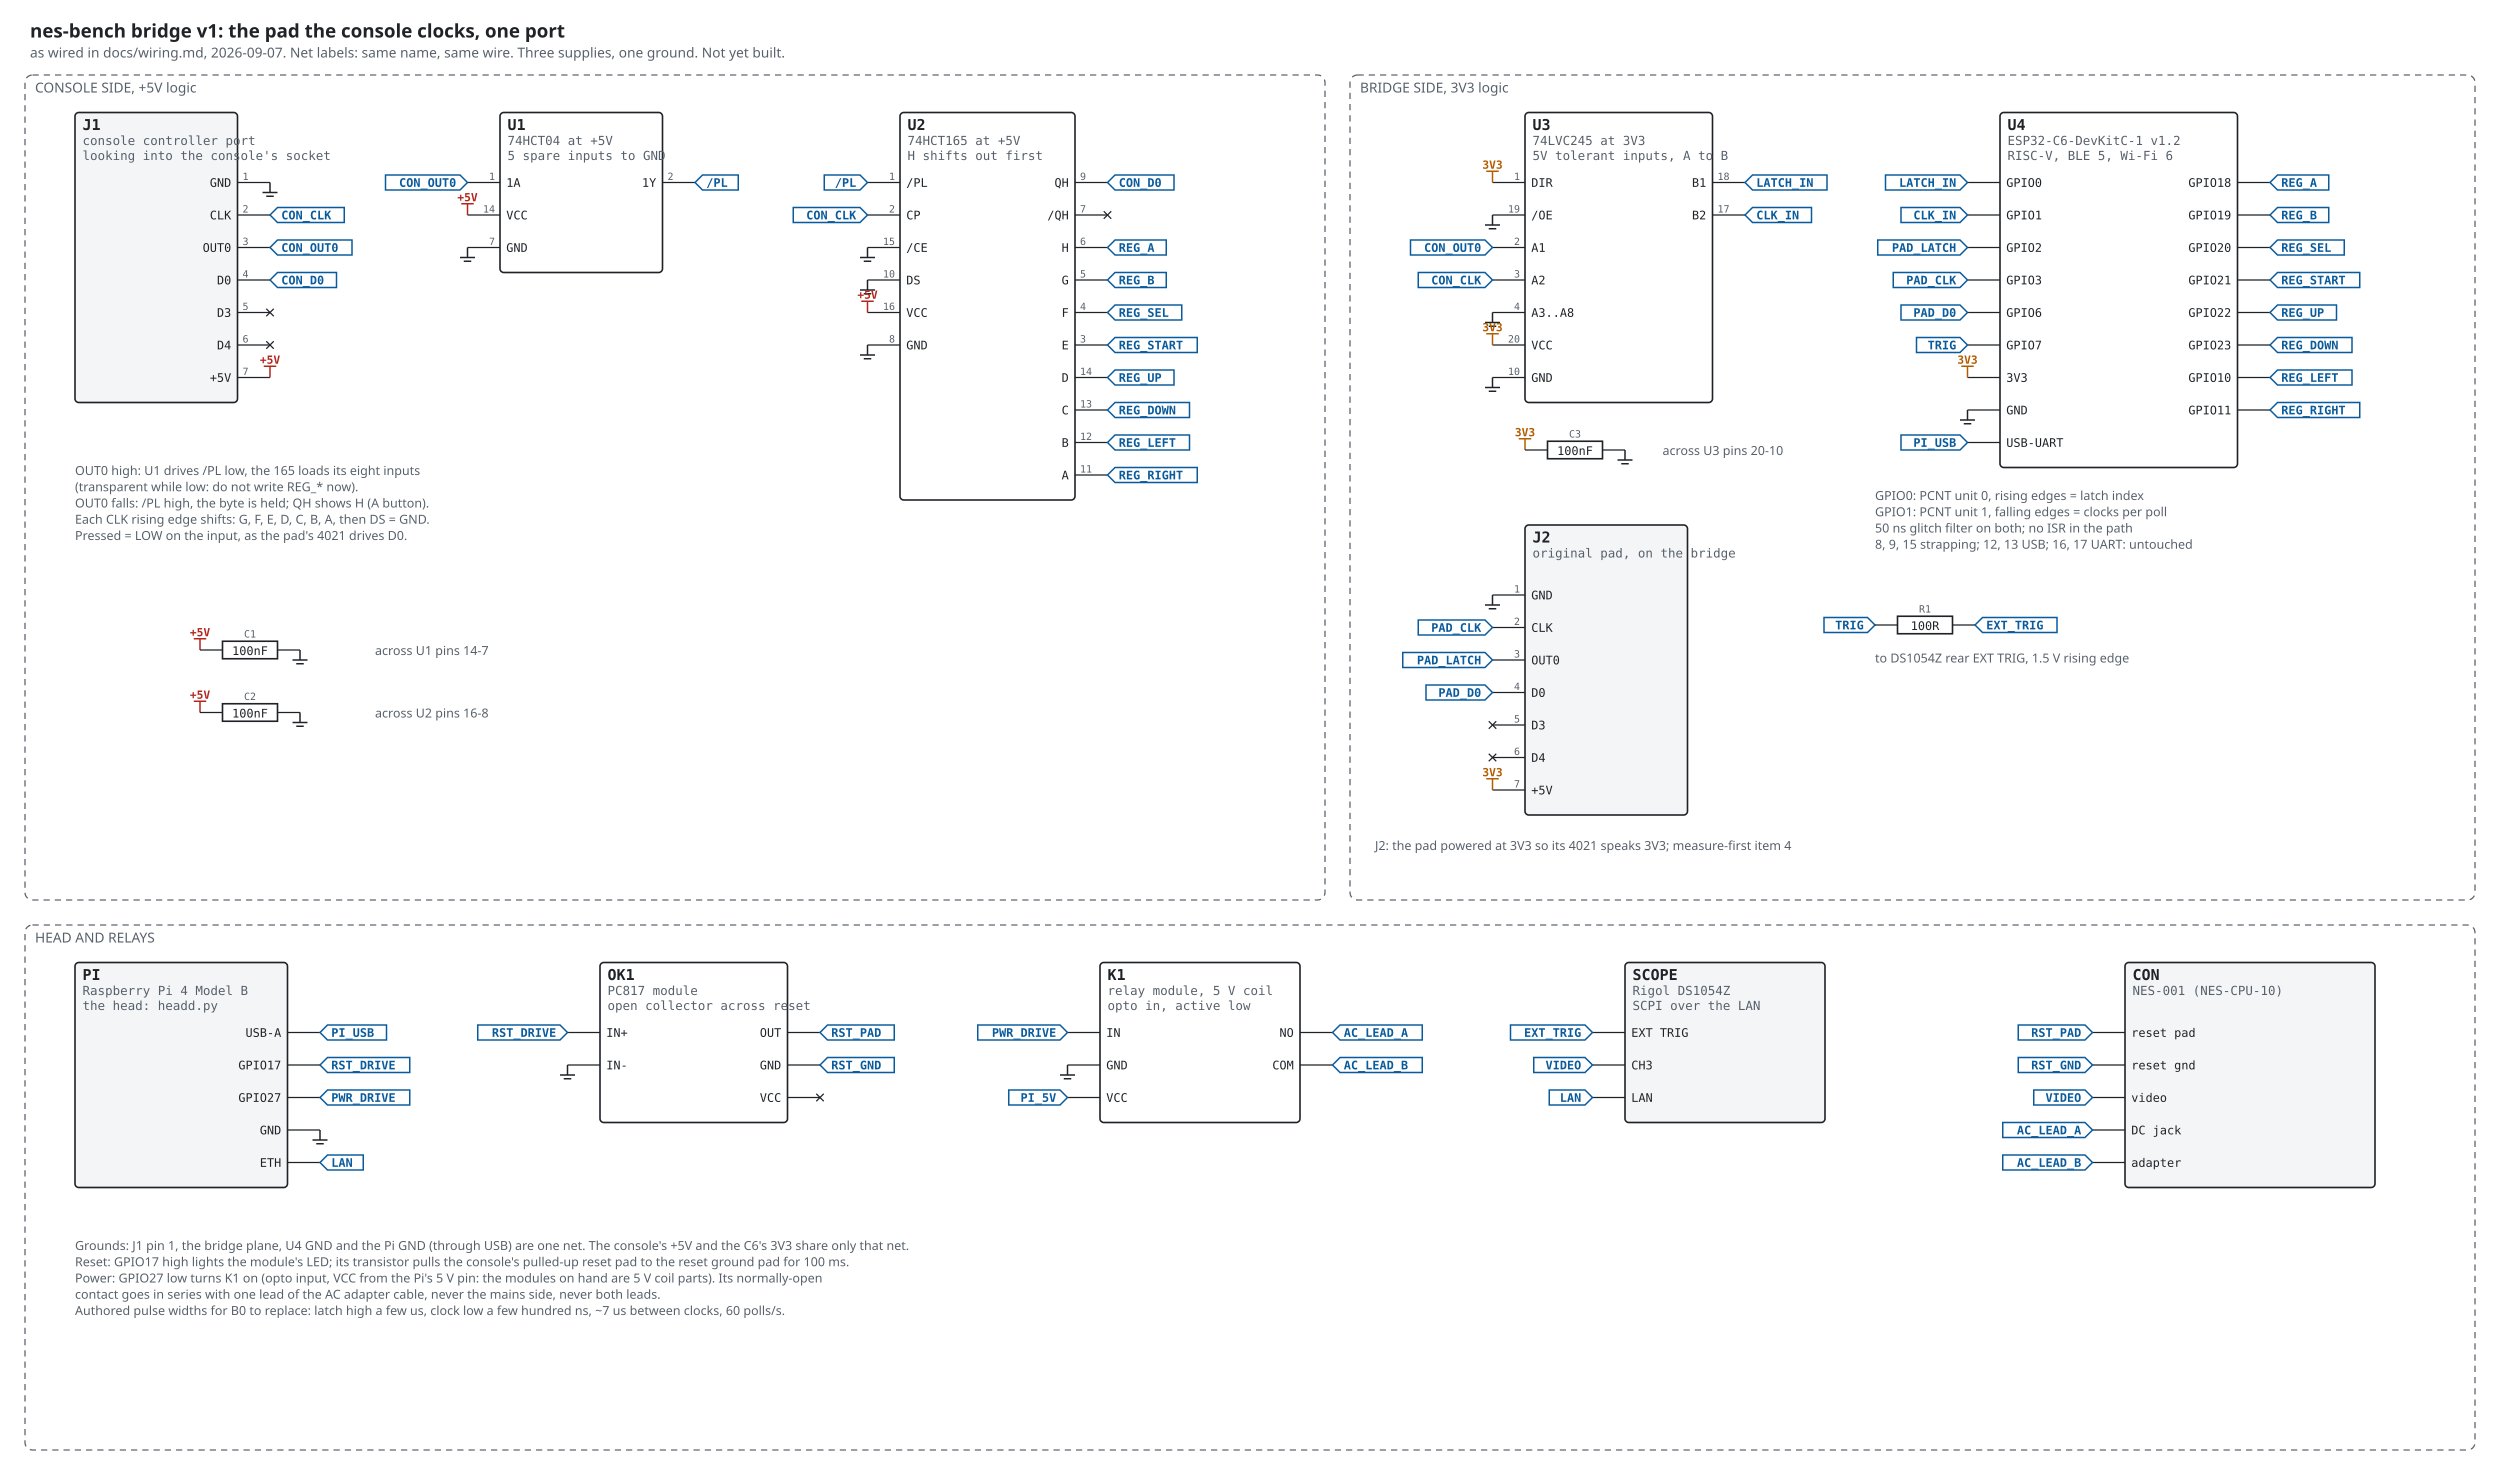
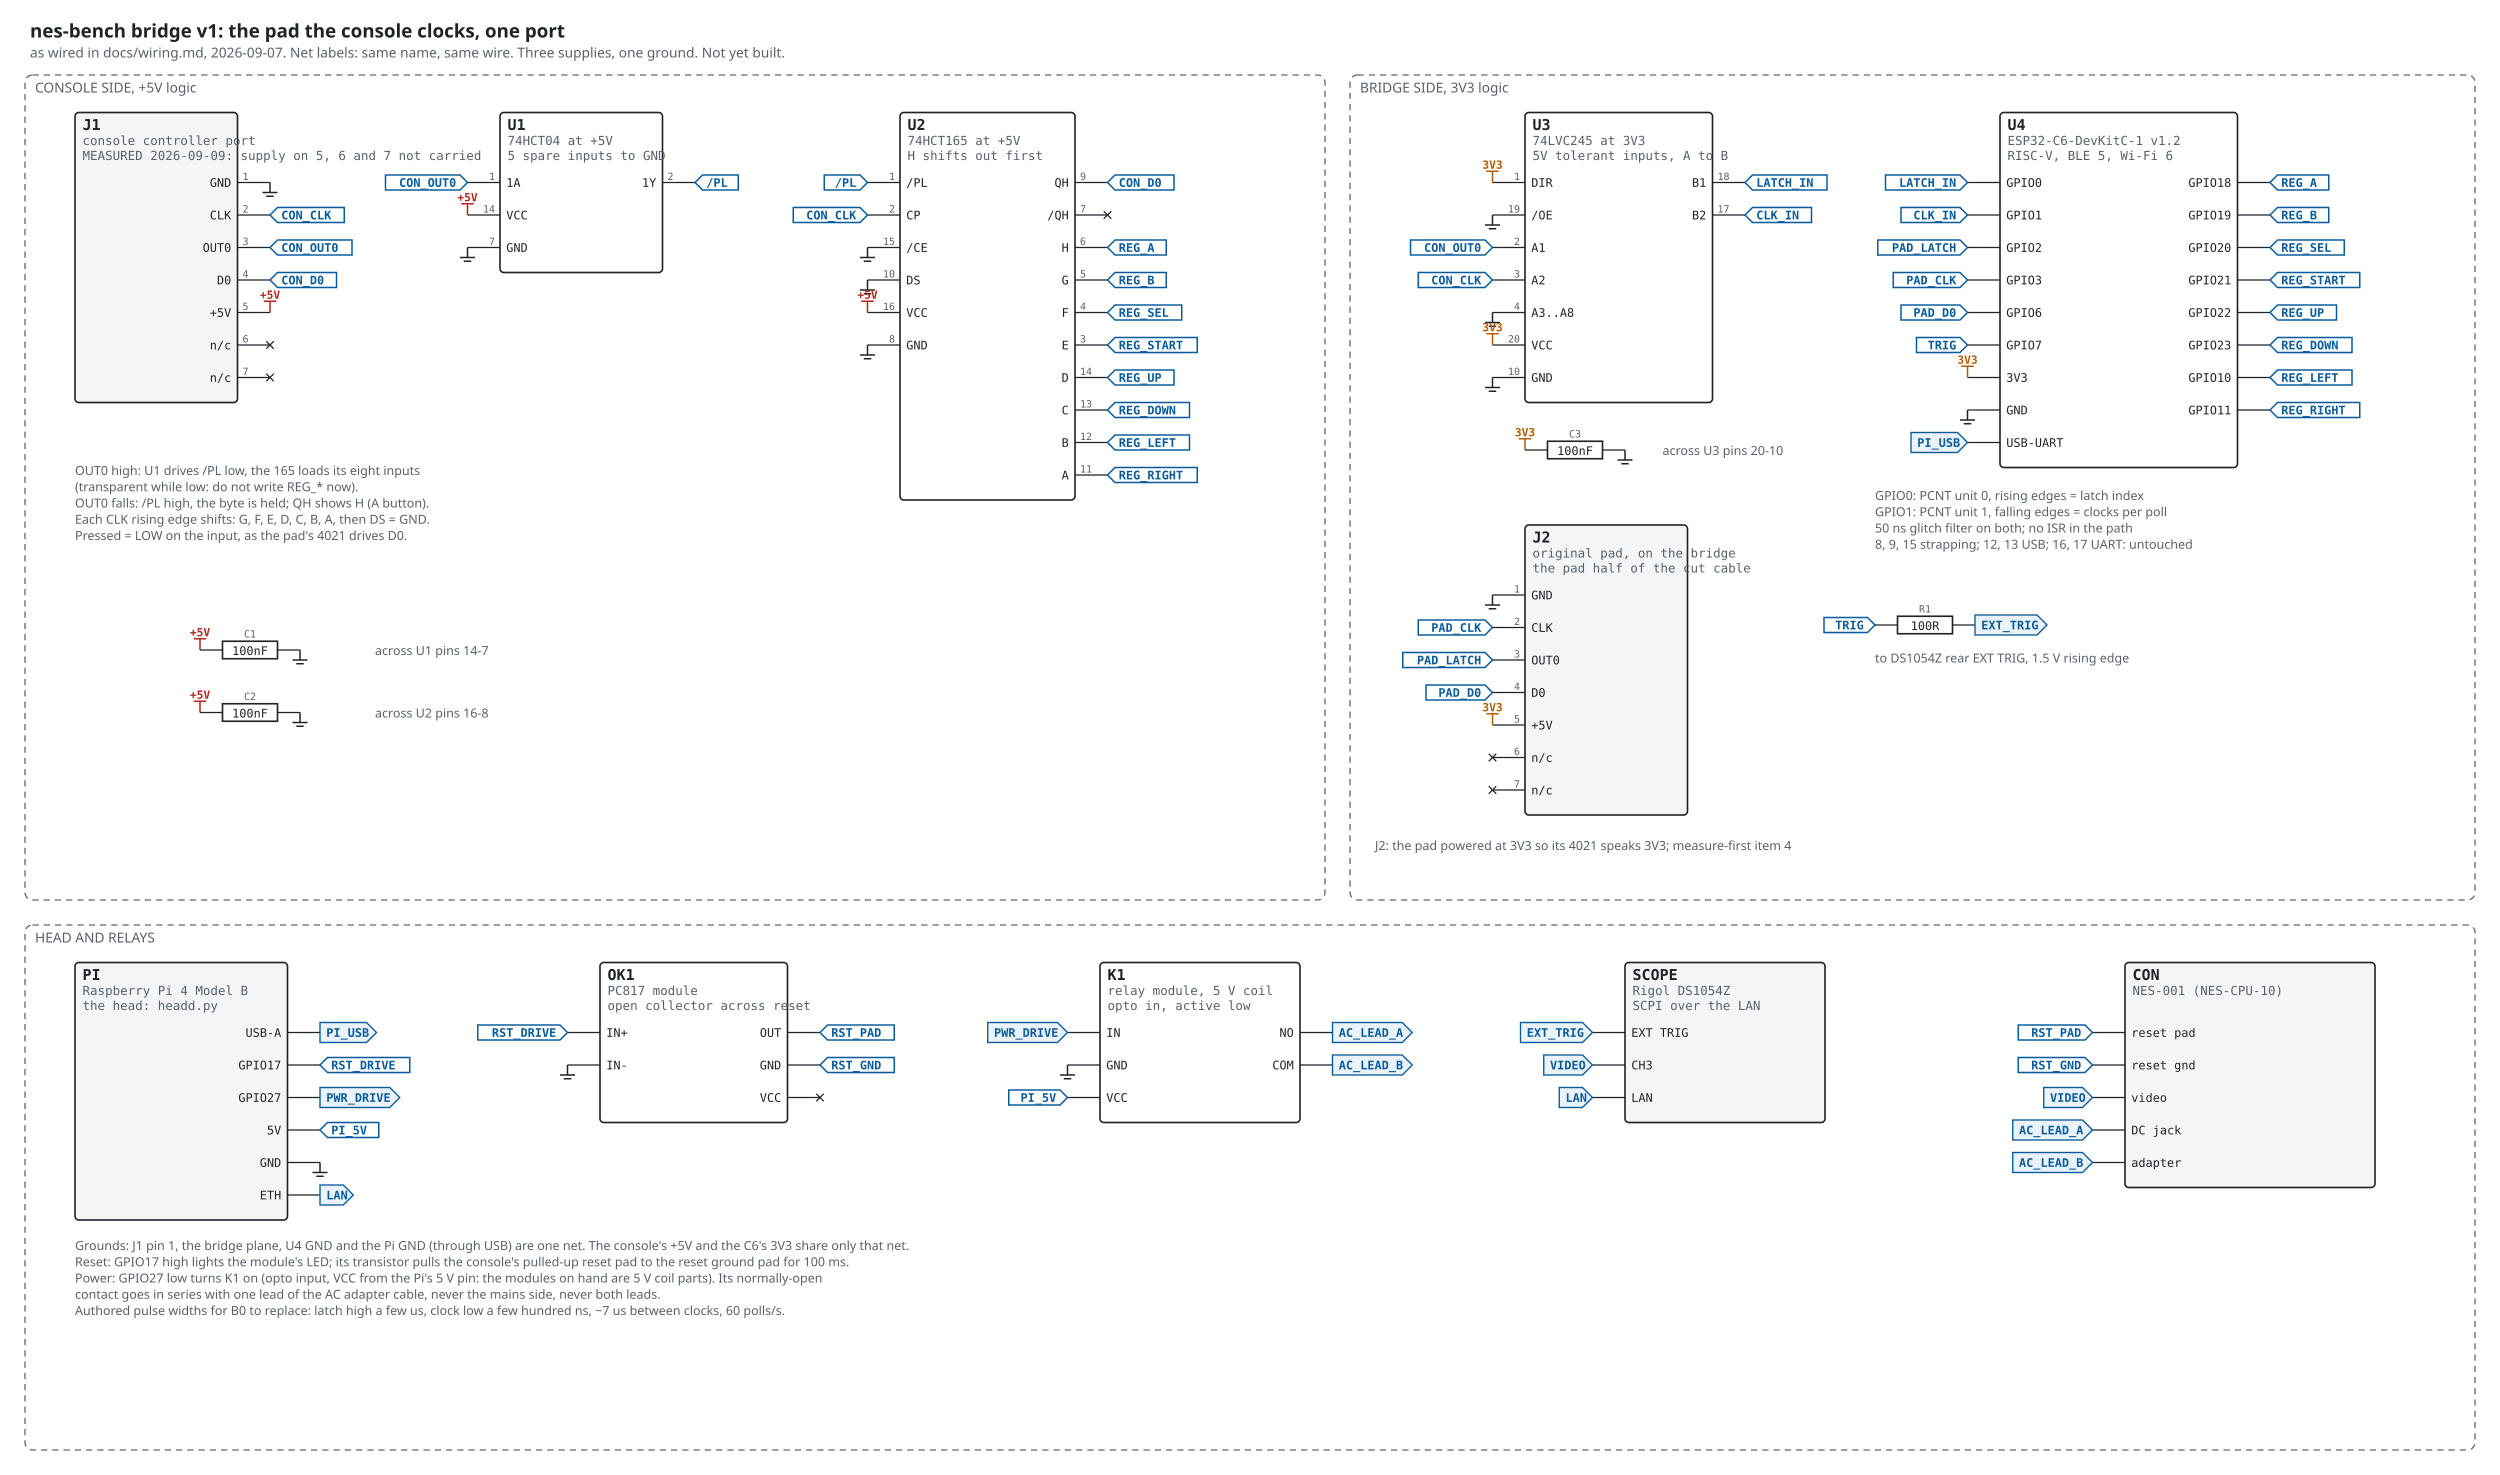
<svg xmlns="http://www.w3.org/2000/svg" viewBox="0 0 2000 1180" width="2000" height="1180" role="img" aria-label="nes-bench bridge v1: the pad the console clocks, one port">
  <style>
    text { font-family: ui-monospace, "SF Mono", Menlo, Consolas, monospace; fill: #1f2328; }
    .title { font-size: 15px; font-weight: 700; font-family: ui-sans-serif, system-ui, sans-serif; }
    .sub { font-size: 11px; fill: #57606a; font-family: ui-sans-serif, system-ui, sans-serif; }
    .ref { font-size: 12px; font-weight: 700; }
    .part { font-size: 10px; fill: #57606a; }
    .pin { font-size: 9.5px; }
    .pinno { font-size: 8px; fill: #57606a; }
    .net { font-size: 9.5px; fill: #0a5b9c; font-weight: 600; }
    .rail5 { font-size: 9px; fill: #b3261e; font-weight: 700; }
    .rail3 { font-size: 9px; fill: #b35c00; font-weight: 700; }
    .gnd { font-size: 9px; fill: #1f2328; font-weight: 700; }
    .note { font-size: 10px; fill: #57606a; font-family: ui-sans-serif, system-ui, sans-serif; }
    .box { fill: #ffffff; stroke: #1f2328; stroke-width: 1.3; }
+     .offsheet { fill: #eaf3fb; stroke: #0a5b9c; stroke-width: 1.1; }
    .conn { fill: #f3f5f7; stroke: #1f2328; stroke-width: 1.3; }
    .zone { fill: none; stroke: #57606a; stroke-dasharray: 5 4; stroke-width: 1; }
    .lead { stroke: #1f2328; stroke-width: 1; }
    .wire { stroke: #0a5b9c; stroke-width: 1.2; fill: none; }
    .w5 { stroke: #b3261e; stroke-width: 1.2; fill: none; }
    .w3 { stroke: #b35c00; stroke-width: 1.2; fill: none; }
    .wg { stroke: #1f2328; stroke-width: 1.2; fill: none; }
    .lane { stroke: #1f2328; stroke-width: 1.4; fill: none; }
    .lanelbl { font-size: 11px; font-weight: 700; }
    .win { fill: #b3261e; fill-opacity: 0.10; stroke: none; }
    .safe { fill: #1a7f37; fill-opacity: 0.12; stroke: none; }
    .mark { stroke: #0a5b9c; stroke-width: 1.2; stroke-dasharray: 3 3; }
    .auth { font-size: 9px; fill: #b3261e; font-family: ui-sans-serif, system-ui, sans-serif; font-style: italic; }
  </style>
  <rect x="0" y="0" width="2000" height="1180" fill="#ffffff" />
  <text class="title" x="24" y="30">nes-bench bridge v1: the pad the console clocks, one port</text>
  <text class="sub" x="24" y="46">as wired in docs/wiring.md, 2026-09-07. Net labels: same name, same wire. Three supplies, one ground. Not yet built.</text>
  <rect class="zone" x="20" y="60" width="1040" height="660" rx="6" />
  <text class="sub" x="28" y="74" text-anchor="start">CONSOLE SIDE, +5V logic</text>
  <rect class="conn" x="60" y="90" width="130" height="232" rx="3" />
  <text class="ref" x="66" y="104" text-anchor="start">J1</text>
  <text class="part" x="66" y="116" text-anchor="start">console controller port</text>
-   <text class="part" x="66" y="128" text-anchor="start">looking into the console's socket</text>
+   <text class="part" x="66" y="128" text-anchor="start">MEASURED 2026-09-09: supply on 5, 6 and 7 not carried</text>
  <line class="lead" x1="190" y1="146" x2="216" y2="146" />
  <text class="pin" x="185" y="149.5" text-anchor="end">GND</text>
  <text class="pinno" x="194" y="144" text-anchor="start">1</text>
  <line class="wg" x1="216" y1="146" x2="216" y2="154" />
  <line class="wg" x1="210" y1="154" x2="222" y2="154" />
  <line class="wg" x1="213" y1="157" x2="219" y2="157" />
  <line class="lead" x1="190" y1="172" x2="216" y2="172" />
  <text class="pin" x="185" y="175.5" text-anchor="end">CLK</text>
  <text class="pinno" x="194" y="170" text-anchor="start">2</text>
  <path class="wire" d="M216,172 l6,-6 h53.4 v12 h-53.4 z" />
  <text class="net" x="225" y="175.5" text-anchor="start">CON_CLK</text>
  <line class="lead" x1="190" y1="198" x2="216" y2="198" />
  <text class="pin" x="185" y="201.5" text-anchor="end">OUT0</text>
  <text class="pinno" x="194" y="196" text-anchor="start">3</text>
  <path class="wire" d="M216,198 l6,-6 h59.6 v12 h-59.6 z" />
  <text class="net" x="225" y="201.5" text-anchor="start">CON_OUT0</text>
  <line class="lead" x1="190" y1="224" x2="216" y2="224" />
  <text class="pin" x="185" y="227.5" text-anchor="end">D0</text>
  <text class="pinno" x="194" y="222" text-anchor="start">4</text>
  <path class="wire" d="M216,224 l6,-6 h47.2 v12 h-47.2 z" />
  <text class="net" x="225" y="227.5" text-anchor="start">CON_D0</text>
  <line class="lead" x1="190" y1="250" x2="216" y2="250" />
-   <text class="pin" x="185" y="253.5" text-anchor="end">D3</text>
+   <text class="pin" x="185" y="253.5" text-anchor="end">+5V</text>
  <text class="pinno" x="194" y="248" text-anchor="start">5</text>
-   <line class="lead" x1="213" y1="247" x2="219" y2="253" />
-   <line class="lead" x1="213" y1="253" x2="219" y2="247" />
+   <line class="w5" x1="216" y1="250" x2="216" y2="241" />
+   <line class="w5" x1="211" y1="241" x2="221" y2="241" />
+   <text class="rail5" x="216" y="239" text-anchor="middle">+5V</text>
  <line class="lead" x1="190" y1="276" x2="216" y2="276" />
-   <text class="pin" x="185" y="279.5" text-anchor="end">D4</text>
+   <text class="pin" x="185" y="279.5" text-anchor="end">n/c</text>
  <text class="pinno" x="194" y="274" text-anchor="start">6</text>
  <line class="lead" x1="213" y1="273" x2="219" y2="279" />
  <line class="lead" x1="213" y1="279" x2="219" y2="273" />
  <line class="lead" x1="190" y1="302" x2="216" y2="302" />
-   <text class="pin" x="185" y="305.5" text-anchor="end">+5V</text>
+   <text class="pin" x="185" y="305.5" text-anchor="end">n/c</text>
  <text class="pinno" x="194" y="300" text-anchor="start">7</text>
-   <line class="w5" x1="216" y1="302" x2="216" y2="293" />
-   <line class="w5" x1="211" y1="293" x2="221" y2="293" />
-   <text class="rail5" x="216" y="291" text-anchor="middle">+5V</text>
+   <line class="lead" x1="213" y1="299" x2="219" y2="305" />
+   <line class="lead" x1="213" y1="305" x2="219" y2="299" />
  <rect class="box" x="400" y="90" width="130" height="128" rx="3" />
  <text class="ref" x="406" y="104" text-anchor="start">U1</text>
  <text class="part" x="406" y="116" text-anchor="start">74HCT04  at +5V</text>
  <text class="part" x="406" y="128" text-anchor="start">5 spare inputs to GND</text>
  <line class="lead" x1="374" y1="146" x2="400" y2="146" />
  <text class="pin" x="405" y="149.5" text-anchor="start">1A</text>
  <text class="pinno" x="396" y="144" text-anchor="end">1</text>
  <path class="wire" d="M374,146 l-6,-6 h-59.6 v12 h59.6 z" />
  <text class="net" x="365" y="149.5" text-anchor="end">CON_OUT0</text>
  <line class="lead" x1="374" y1="172" x2="400" y2="172" />
  <text class="pin" x="405" y="175.5" text-anchor="start">VCC</text>
  <text class="pinno" x="396" y="170" text-anchor="end">14</text>
  <line class="w5" x1="374" y1="172" x2="374" y2="163" />
  <line class="w5" x1="369" y1="163" x2="379" y2="163" />
  <text class="rail5" x="374" y="161" text-anchor="middle">+5V</text>
  <line class="lead" x1="374" y1="198" x2="400" y2="198" />
  <text class="pin" x="405" y="201.5" text-anchor="start">GND</text>
  <text class="pinno" x="396" y="196" text-anchor="end">7</text>
  <line class="wg" x1="374" y1="198" x2="374" y2="206" />
  <line class="wg" x1="368" y1="206" x2="380" y2="206" />
  <line class="wg" x1="371" y1="209" x2="377" y2="209" />
  <line class="lead" x1="530" y1="146" x2="556" y2="146" />
  <text class="pin" x="525" y="149.5" text-anchor="end">1Y</text>
  <text class="pinno" x="534" y="144" text-anchor="start">2</text>
  <path class="wire" d="M556,146 l6,-6 h28.6 v12 h-28.6 z" />
  <text class="net" x="565" y="149.5" text-anchor="start">/PL</text>
  <rect class="box" x="720" y="90" width="140" height="310" rx="3" />
  <text class="ref" x="726" y="104" text-anchor="start">U2</text>
  <text class="part" x="726" y="116" text-anchor="start">74HCT165  at +5V</text>
  <text class="part" x="726" y="128" text-anchor="start">H shifts out first</text>
  <line class="lead" x1="694" y1="146" x2="720" y2="146" />
  <text class="pin" x="725" y="149.5" text-anchor="start">/PL</text>
  <text class="pinno" x="716" y="144" text-anchor="end">1</text>
  <path class="wire" d="M694,146 l-6,-6 h-28.6 v12 h28.6 z" />
  <text class="net" x="685" y="149.5" text-anchor="end">/PL</text>
  <line class="lead" x1="694" y1="172" x2="720" y2="172" />
  <text class="pin" x="725" y="175.5" text-anchor="start">CP</text>
  <text class="pinno" x="716" y="170" text-anchor="end">2</text>
  <path class="wire" d="M694,172 l-6,-6 h-53.4 v12 h53.4 z" />
  <text class="net" x="685" y="175.5" text-anchor="end">CON_CLK</text>
  <line class="lead" x1="694" y1="198" x2="720" y2="198" />
  <text class="pin" x="725" y="201.5" text-anchor="start">/CE</text>
  <text class="pinno" x="716" y="196" text-anchor="end">15</text>
  <line class="wg" x1="694" y1="198" x2="694" y2="206" />
  <line class="wg" x1="688" y1="206" x2="700" y2="206" />
  <line class="wg" x1="691" y1="209" x2="697" y2="209" />
  <line class="lead" x1="694" y1="224" x2="720" y2="224" />
  <text class="pin" x="725" y="227.5" text-anchor="start">DS</text>
  <text class="pinno" x="716" y="222" text-anchor="end">10</text>
  <line class="wg" x1="694" y1="224" x2="694" y2="232" />
  <line class="wg" x1="688" y1="232" x2="700" y2="232" />
  <line class="wg" x1="691" y1="235" x2="697" y2="235" />
  <line class="lead" x1="694" y1="250" x2="720" y2="250" />
  <text class="pin" x="725" y="253.5" text-anchor="start">VCC</text>
  <text class="pinno" x="716" y="248" text-anchor="end">16</text>
  <line class="w5" x1="694" y1="250" x2="694" y2="241" />
  <line class="w5" x1="689" y1="241" x2="699" y2="241" />
  <text class="rail5" x="694" y="239" text-anchor="middle">+5V</text>
  <line class="lead" x1="694" y1="276" x2="720" y2="276" />
  <text class="pin" x="725" y="279.5" text-anchor="start">GND</text>
  <text class="pinno" x="716" y="274" text-anchor="end">8</text>
  <line class="wg" x1="694" y1="276" x2="694" y2="284" />
  <line class="wg" x1="688" y1="284" x2="700" y2="284" />
  <line class="wg" x1="691" y1="287" x2="697" y2="287" />
  <line class="lead" x1="860" y1="146" x2="886" y2="146" />
  <text class="pin" x="855" y="149.5" text-anchor="end">QH</text>
  <text class="pinno" x="864" y="144" text-anchor="start">9</text>
  <path class="wire" d="M886,146 l6,-6 h47.2 v12 h-47.2 z" />
  <text class="net" x="895" y="149.5" text-anchor="start">CON_D0</text>
  <line class="lead" x1="860" y1="172" x2="886" y2="172" />
  <text class="pin" x="855" y="175.5" text-anchor="end">/QH</text>
  <text class="pinno" x="864" y="170" text-anchor="start">7</text>
  <line class="lead" x1="883" y1="169" x2="889" y2="175" />
  <line class="lead" x1="883" y1="175" x2="889" y2="169" />
  <line class="lead" x1="860" y1="198" x2="886" y2="198" />
  <text class="pin" x="855" y="201.5" text-anchor="end">H</text>
  <text class="pinno" x="864" y="196" text-anchor="start">6</text>
  <path class="wire" d="M886,198 l6,-6 h41.0 v12 h-41.0 z" />
  <text class="net" x="895" y="201.5" text-anchor="start">REG_A</text>
  <line class="lead" x1="860" y1="224" x2="886" y2="224" />
  <text class="pin" x="855" y="227.5" text-anchor="end">G</text>
  <text class="pinno" x="864" y="222" text-anchor="start">5</text>
  <path class="wire" d="M886,224 l6,-6 h41.0 v12 h-41.0 z" />
  <text class="net" x="895" y="227.5" text-anchor="start">REG_B</text>
  <line class="lead" x1="860" y1="250" x2="886" y2="250" />
  <text class="pin" x="855" y="253.5" text-anchor="end">F</text>
  <text class="pinno" x="864" y="248" text-anchor="start">4</text>
  <path class="wire" d="M886,250 l6,-6 h53.4 v12 h-53.4 z" />
  <text class="net" x="895" y="253.5" text-anchor="start">REG_SEL</text>
  <line class="lead" x1="860" y1="276" x2="886" y2="276" />
  <text class="pin" x="855" y="279.5" text-anchor="end">E</text>
  <text class="pinno" x="864" y="274" text-anchor="start">3</text>
  <path class="wire" d="M886,276 l6,-6 h65.8 v12 h-65.8 z" />
  <text class="net" x="895" y="279.5" text-anchor="start">REG_START</text>
  <line class="lead" x1="860" y1="302" x2="886" y2="302" />
  <text class="pin" x="855" y="305.5" text-anchor="end">D</text>
  <text class="pinno" x="864" y="300" text-anchor="start">14</text>
  <path class="wire" d="M886,302 l6,-6 h47.2 v12 h-47.2 z" />
  <text class="net" x="895" y="305.5" text-anchor="start">REG_UP</text>
  <line class="lead" x1="860" y1="328" x2="886" y2="328" />
  <text class="pin" x="855" y="331.5" text-anchor="end">C</text>
  <text class="pinno" x="864" y="326" text-anchor="start">13</text>
  <path class="wire" d="M886,328 l6,-6 h59.6 v12 h-59.6 z" />
  <text class="net" x="895" y="331.5" text-anchor="start">REG_DOWN</text>
  <line class="lead" x1="860" y1="354" x2="886" y2="354" />
  <text class="pin" x="855" y="357.5" text-anchor="end">B</text>
  <text class="pinno" x="864" y="352" text-anchor="start">12</text>
  <path class="wire" d="M886,354 l6,-6 h59.6 v12 h-59.6 z" />
  <text class="net" x="895" y="357.5" text-anchor="start">REG_LEFT</text>
  <line class="lead" x1="860" y1="380" x2="886" y2="380" />
  <text class="pin" x="855" y="383.5" text-anchor="end">A</text>
  <text class="pinno" x="864" y="378" text-anchor="start">11</text>
  <path class="wire" d="M886,380 l6,-6 h65.8 v12 h-65.8 z" />
  <text class="net" x="895" y="383.5" text-anchor="start">REG_RIGHT</text>
  <text class="note" x="60" y="380" text-anchor="start">OUT0 high: U1 drives /PL low, the 165 loads its eight inputs</text>
  <text class="note" x="60" y="393" text-anchor="start">(transparent while low: do not write REG_* now).</text>
  <text class="note" x="60" y="406" text-anchor="start">OUT0 falls: /PL high, the byte is held; QH shows H (A button).</text>
  <text class="note" x="60" y="419" text-anchor="start">Each CLK rising edge shifts: G, F, E, D, C, B, A, then DS = GND.</text>
  <text class="note" x="60" y="432" text-anchor="start">Pressed = LOW on the input, as the pad's 4021 drives D0.</text>
  <line class="w5" x1="160" y1="520" x2="160" y2="511" />
  <line class="w5" x1="155" y1="511" x2="165" y2="511" />
  <text class="rail5" x="160" y="509" text-anchor="middle">+5V</text>
  <line class="lead" x1="160" y1="520" x2="178" y2="520" />
  <rect class="box" x="178" y="513" width="44" height="14" />
  <line class="lead" x1="222" y1="520" x2="240" y2="520" />
  <text class="pinno" x="200" y="510" text-anchor="middle">C1</text>
  <text class="pin" x="200" y="524" text-anchor="middle">100nF</text>
  <line class="wg" x1="240" y1="520" x2="240" y2="528" />
  <line class="wg" x1="234" y1="528" x2="246" y2="528" />
  <line class="wg" x1="237" y1="531" x2="243" y2="531" />
  <line class="w5" x1="160" y1="570" x2="160" y2="561" />
  <line class="w5" x1="155" y1="561" x2="165" y2="561" />
  <text class="rail5" x="160" y="559" text-anchor="middle">+5V</text>
  <line class="lead" x1="160" y1="570" x2="178" y2="570" />
  <rect class="box" x="178" y="563" width="44" height="14" />
  <line class="lead" x1="222" y1="570" x2="240" y2="570" />
  <text class="pinno" x="200" y="560" text-anchor="middle">C2</text>
  <text class="pin" x="200" y="574" text-anchor="middle">100nF</text>
  <line class="wg" x1="240" y1="570" x2="240" y2="578" />
  <line class="wg" x1="234" y1="578" x2="246" y2="578" />
  <line class="wg" x1="237" y1="581" x2="243" y2="581" />
  <text class="note" x="300" y="524" text-anchor="start">across U1 pins 14-7</text>
  <text class="note" x="300" y="574" text-anchor="start">across U2 pins 16-8</text>
  <rect class="zone" x="1080" y="60" width="900" height="660" rx="6" />
  <text class="sub" x="1088" y="74" text-anchor="start">BRIDGE SIDE, 3V3 logic</text>
  <rect class="box" x="1220" y="90" width="150" height="232" rx="3" />
  <text class="ref" x="1226" y="104" text-anchor="start">U3</text>
  <text class="part" x="1226" y="116" text-anchor="start">74LVC245  at 3V3</text>
  <text class="part" x="1226" y="128" text-anchor="start">5V tolerant inputs, A to B</text>
  <line class="lead" x1="1194" y1="146" x2="1220" y2="146" />
  <text class="pin" x="1225" y="149.5" text-anchor="start">DIR</text>
  <text class="pinno" x="1216" y="144" text-anchor="end">1</text>
  <line class="w3" x1="1194" y1="146" x2="1194" y2="137" />
  <line class="w3" x1="1189" y1="137" x2="1199" y2="137" />
  <text class="rail3" x="1194" y="135" text-anchor="middle">3V3</text>
  <line class="lead" x1="1194" y1="172" x2="1220" y2="172" />
  <text class="pin" x="1225" y="175.5" text-anchor="start">/OE</text>
  <text class="pinno" x="1216" y="170" text-anchor="end">19</text>
  <line class="wg" x1="1194" y1="172" x2="1194" y2="180" />
  <line class="wg" x1="1188" y1="180" x2="1200" y2="180" />
  <line class="wg" x1="1191" y1="183" x2="1197" y2="183" />
  <line class="lead" x1="1194" y1="198" x2="1220" y2="198" />
  <text class="pin" x="1225" y="201.5" text-anchor="start">A1</text>
  <text class="pinno" x="1216" y="196" text-anchor="end">2</text>
  <path class="wire" d="M1194,198 l-6,-6 h-59.6 v12 h59.6 z" />
  <text class="net" x="1185" y="201.5" text-anchor="end">CON_OUT0</text>
  <line class="lead" x1="1194" y1="224" x2="1220" y2="224" />
  <text class="pin" x="1225" y="227.5" text-anchor="start">A2</text>
  <text class="pinno" x="1216" y="222" text-anchor="end">3</text>
  <path class="wire" d="M1194,224 l-6,-6 h-53.4 v12 h53.4 z" />
  <text class="net" x="1185" y="227.5" text-anchor="end">CON_CLK</text>
  <line class="lead" x1="1194" y1="250" x2="1220" y2="250" />
  <text class="pin" x="1225" y="253.5" text-anchor="start">A3..A8</text>
  <text class="pinno" x="1216" y="248" text-anchor="end">4</text>
  <line class="wg" x1="1194" y1="250" x2="1194" y2="258" />
  <line class="wg" x1="1188" y1="258" x2="1200" y2="258" />
  <line class="wg" x1="1191" y1="261" x2="1197" y2="261" />
  <line class="lead" x1="1194" y1="276" x2="1220" y2="276" />
  <text class="pin" x="1225" y="279.5" text-anchor="start">VCC</text>
  <text class="pinno" x="1216" y="274" text-anchor="end">20</text>
  <line class="w3" x1="1194" y1="276" x2="1194" y2="267" />
  <line class="w3" x1="1189" y1="267" x2="1199" y2="267" />
  <text class="rail3" x="1194" y="265" text-anchor="middle">3V3</text>
  <line class="lead" x1="1194" y1="302" x2="1220" y2="302" />
  <text class="pin" x="1225" y="305.5" text-anchor="start">GND</text>
  <text class="pinno" x="1216" y="300" text-anchor="end">10</text>
  <line class="wg" x1="1194" y1="302" x2="1194" y2="310" />
  <line class="wg" x1="1188" y1="310" x2="1200" y2="310" />
  <line class="wg" x1="1191" y1="313" x2="1197" y2="313" />
  <line class="lead" x1="1370" y1="146" x2="1396" y2="146" />
  <text class="pin" x="1365" y="149.5" text-anchor="end">B1</text>
  <text class="pinno" x="1374" y="144" text-anchor="start">18</text>
  <path class="wire" d="M1396,146 l6,-6 h59.6 v12 h-59.6 z" />
  <text class="net" x="1405" y="149.5" text-anchor="start">LATCH_IN</text>
  <line class="lead" x1="1370" y1="172" x2="1396" y2="172" />
  <text class="pin" x="1365" y="175.5" text-anchor="end">B2</text>
  <text class="pinno" x="1374" y="170" text-anchor="start">17</text>
  <path class="wire" d="M1396,172 l6,-6 h47.2 v12 h-47.2 z" />
  <text class="net" x="1405" y="175.5" text-anchor="start">CLK_IN</text>
  <line class="w3" x1="1220" y1="360" x2="1220" y2="351" />
  <line class="w3" x1="1215" y1="351" x2="1225" y2="351" />
  <text class="rail3" x="1220" y="349" text-anchor="middle">3V3</text>
  <line class="lead" x1="1220" y1="360" x2="1238" y2="360" />
  <rect class="box" x="1238" y="353" width="44" height="14" />
  <line class="lead" x1="1282" y1="360" x2="1300" y2="360" />
  <text class="pinno" x="1260" y="350" text-anchor="middle">C3</text>
  <text class="pin" x="1260" y="364" text-anchor="middle">100nF</text>
  <line class="wg" x1="1300" y1="360" x2="1300" y2="368" />
  <line class="wg" x1="1294" y1="368" x2="1306" y2="368" />
  <line class="wg" x1="1297" y1="371" x2="1303" y2="371" />
  <text class="note" x="1330" y="364" text-anchor="start">across U3 pins 20-10</text>
  <rect class="box" x="1600" y="90" width="190" height="284" rx="3" />
  <text class="ref" x="1606" y="104" text-anchor="start">U4</text>
  <text class="part" x="1606" y="116" text-anchor="start">ESP32-C6-DevKitC-1 v1.2</text>
  <text class="part" x="1606" y="128" text-anchor="start">RISC-V, BLE 5, Wi-Fi 6</text>
  <line class="lead" x1="1574" y1="146" x2="1600" y2="146" />
  <text class="pin" x="1605" y="149.5" text-anchor="start">GPIO0</text>
  <path class="wire" d="M1574,146 l-6,-6 h-59.6 v12 h59.6 z" />
  <text class="net" x="1565" y="149.5" text-anchor="end">LATCH_IN</text>
  <line class="lead" x1="1574" y1="172" x2="1600" y2="172" />
  <text class="pin" x="1605" y="175.5" text-anchor="start">GPIO1</text>
  <path class="wire" d="M1574,172 l-6,-6 h-47.2 v12 h47.2 z" />
  <text class="net" x="1565" y="175.5" text-anchor="end">CLK_IN</text>
  <line class="lead" x1="1574" y1="198" x2="1600" y2="198" />
  <text class="pin" x="1605" y="201.5" text-anchor="start">GPIO2</text>
  <path class="wire" d="M1574,198 l-6,-6 h-65.8 v12 h65.8 z" />
  <text class="net" x="1565" y="201.5" text-anchor="end">PAD_LATCH</text>
  <line class="lead" x1="1574" y1="224" x2="1600" y2="224" />
  <text class="pin" x="1605" y="227.5" text-anchor="start">GPIO3</text>
  <path class="wire" d="M1574,224 l-6,-6 h-53.4 v12 h53.4 z" />
  <text class="net" x="1565" y="227.5" text-anchor="end">PAD_CLK</text>
  <line class="lead" x1="1574" y1="250" x2="1600" y2="250" />
  <text class="pin" x="1605" y="253.5" text-anchor="start">GPIO6</text>
  <path class="wire" d="M1574,250 l-6,-6 h-47.2 v12 h47.2 z" />
  <text class="net" x="1565" y="253.5" text-anchor="end">PAD_D0</text>
  <line class="lead" x1="1574" y1="276" x2="1600" y2="276" />
  <text class="pin" x="1605" y="279.5" text-anchor="start">GPIO7</text>
  <path class="wire" d="M1574,276 l-6,-6 h-34.8 v12 h34.8 z" />
  <text class="net" x="1565" y="279.5" text-anchor="end">TRIG</text>
  <line class="lead" x1="1574" y1="302" x2="1600" y2="302" />
  <text class="pin" x="1605" y="305.5" text-anchor="start">3V3</text>
  <line class="w3" x1="1574" y1="302" x2="1574" y2="293" />
  <line class="w3" x1="1569" y1="293" x2="1579" y2="293" />
  <text class="rail3" x="1574" y="291" text-anchor="middle">3V3</text>
  <line class="lead" x1="1574" y1="328" x2="1600" y2="328" />
  <text class="pin" x="1605" y="331.5" text-anchor="start">GND</text>
  <line class="wg" x1="1574" y1="328" x2="1574" y2="336" />
  <line class="wg" x1="1568" y1="336" x2="1580" y2="336" />
  <line class="wg" x1="1571" y1="339" x2="1577" y2="339" />
  <line class="lead" x1="1574" y1="354" x2="1600" y2="354" />
  <text class="pin" x="1605" y="357.5" text-anchor="start">USB-UART</text>
-   <path class="wire" d="M1574,354 l-6,-6 h-47.2 v12 h47.2 z" />
-   <text class="net" x="1565" y="357.5" text-anchor="end">PI_USB</text>
+   <path class="offsheet" d="M1528.8 346 L1566.0 346 L1574.0 354 L1566.0 362 L1528.8 362 Z" />
+   <text class="net" x="1533.8" y="357.5" text-anchor="start">PI_USB</text>
  <line class="lead" x1="1790" y1="146" x2="1816" y2="146" />
  <text class="pin" x="1785" y="149.5" text-anchor="end">GPIO18</text>
  <path class="wire" d="M1816,146 l6,-6 h41.0 v12 h-41.0 z" />
  <text class="net" x="1825" y="149.5" text-anchor="start">REG_A</text>
  <line class="lead" x1="1790" y1="172" x2="1816" y2="172" />
  <text class="pin" x="1785" y="175.5" text-anchor="end">GPIO19</text>
  <path class="wire" d="M1816,172 l6,-6 h41.0 v12 h-41.0 z" />
  <text class="net" x="1825" y="175.5" text-anchor="start">REG_B</text>
  <line class="lead" x1="1790" y1="198" x2="1816" y2="198" />
  <text class="pin" x="1785" y="201.5" text-anchor="end">GPIO20</text>
  <path class="wire" d="M1816,198 l6,-6 h53.4 v12 h-53.4 z" />
  <text class="net" x="1825" y="201.5" text-anchor="start">REG_SEL</text>
  <line class="lead" x1="1790" y1="224" x2="1816" y2="224" />
  <text class="pin" x="1785" y="227.5" text-anchor="end">GPIO21</text>
  <path class="wire" d="M1816,224 l6,-6 h65.8 v12 h-65.8 z" />
  <text class="net" x="1825" y="227.5" text-anchor="start">REG_START</text>
  <line class="lead" x1="1790" y1="250" x2="1816" y2="250" />
  <text class="pin" x="1785" y="253.5" text-anchor="end">GPIO22</text>
  <path class="wire" d="M1816,250 l6,-6 h47.2 v12 h-47.2 z" />
  <text class="net" x="1825" y="253.5" text-anchor="start">REG_UP</text>
  <line class="lead" x1="1790" y1="276" x2="1816" y2="276" />
  <text class="pin" x="1785" y="279.5" text-anchor="end">GPIO23</text>
  <path class="wire" d="M1816,276 l6,-6 h59.6 v12 h-59.6 z" />
  <text class="net" x="1825" y="279.5" text-anchor="start">REG_DOWN</text>
  <line class="lead" x1="1790" y1="302" x2="1816" y2="302" />
  <text class="pin" x="1785" y="305.5" text-anchor="end">GPIO10</text>
  <path class="wire" d="M1816,302 l6,-6 h59.6 v12 h-59.6 z" />
  <text class="net" x="1825" y="305.5" text-anchor="start">REG_LEFT</text>
  <line class="lead" x1="1790" y1="328" x2="1816" y2="328" />
  <text class="pin" x="1785" y="331.5" text-anchor="end">GPIO11</text>
  <path class="wire" d="M1816,328 l6,-6 h65.8 v12 h-65.8 z" />
  <text class="net" x="1825" y="331.5" text-anchor="start">REG_RIGHT</text>
  <text class="note" x="1500" y="400" text-anchor="start">GPIO0: PCNT unit 0, rising edges = latch index</text>
  <text class="note" x="1500" y="413" text-anchor="start">GPIO1: PCNT unit 1, falling edges = clocks per poll</text>
  <text class="note" x="1500" y="426" text-anchor="start">50 ns glitch filter on both; no ISR in the path</text>
  <text class="note" x="1500" y="439" text-anchor="start">8, 9, 15 strapping; 12, 13 USB; 16, 17 UART: untouched</text>
  <path class="wire" d="M1500,500 l-6,-6 h-34.8 v12 h34.8 z" />
  <text class="net" x="1491" y="503.5" text-anchor="end">TRIG</text>
  <line class="lead" x1="1500" y1="500" x2="1518" y2="500" />
  <rect class="box" x="1518" y="493" width="44" height="14" />
  <line class="lead" x1="1562" y1="500" x2="1580" y2="500" />
  <text class="pinno" x="1540" y="490" text-anchor="middle">R1</text>
  <text class="pin" x="1540" y="504" text-anchor="middle">100R</text>
-   <path class="wire" d="M1580,500 l6,-6 h59.6 v12 h-59.6 z" />
-   <text class="net" x="1589" y="503.5" text-anchor="start">EXT_TRIG</text>
+   <path class="offsheet" d="M1580 492 L1629.6 492 L1637.6 500 L1629.6 508 L1580 508 Z" />
+   <text class="net" x="1585" y="503.5" text-anchor="start">EXT_TRIG</text>
  <text class="note" x="1500" y="530" text-anchor="start">to DS1054Z rear EXT TRIG, 1.5 V rising edge</text>
  <rect class="conn" x="1220" y="420" width="130" height="232" rx="3" />
  <text class="ref" x="1226" y="434" text-anchor="start">J2</text>
  <text class="part" x="1226" y="446" text-anchor="start">original pad, on the bridge</text>
+   <text class="part" x="1226" y="458" text-anchor="start">the pad half of the cut cable</text>
  <line class="lead" x1="1194" y1="476" x2="1220" y2="476" />
  <text class="pin" x="1225" y="479.5" text-anchor="start">GND</text>
  <text class="pinno" x="1216" y="474" text-anchor="end">1</text>
  <line class="wg" x1="1194" y1="476" x2="1194" y2="484" />
  <line class="wg" x1="1188" y1="484" x2="1200" y2="484" />
  <line class="wg" x1="1191" y1="487" x2="1197" y2="487" />
  <line class="lead" x1="1194" y1="502" x2="1220" y2="502" />
  <text class="pin" x="1225" y="505.5" text-anchor="start">CLK</text>
  <text class="pinno" x="1216" y="500" text-anchor="end">2</text>
  <path class="wire" d="M1194,502 l-6,-6 h-53.4 v12 h53.4 z" />
  <text class="net" x="1185" y="505.5" text-anchor="end">PAD_CLK</text>
  <line class="lead" x1="1194" y1="528" x2="1220" y2="528" />
  <text class="pin" x="1225" y="531.5" text-anchor="start">OUT0</text>
  <text class="pinno" x="1216" y="526" text-anchor="end">3</text>
  <path class="wire" d="M1194,528 l-6,-6 h-65.8 v12 h65.8 z" />
  <text class="net" x="1185" y="531.5" text-anchor="end">PAD_LATCH</text>
  <line class="lead" x1="1194" y1="554" x2="1220" y2="554" />
  <text class="pin" x="1225" y="557.5" text-anchor="start">D0</text>
  <text class="pinno" x="1216" y="552" text-anchor="end">4</text>
  <path class="wire" d="M1194,554 l-6,-6 h-47.2 v12 h47.2 z" />
  <text class="net" x="1185" y="557.5" text-anchor="end">PAD_D0</text>
  <line class="lead" x1="1194" y1="580" x2="1220" y2="580" />
-   <text class="pin" x="1225" y="583.5" text-anchor="start">D3</text>
+   <text class="pin" x="1225" y="583.5" text-anchor="start">+5V</text>
  <text class="pinno" x="1216" y="578" text-anchor="end">5</text>
-   <line class="lead" x1="1191" y1="577" x2="1197" y2="583" />
-   <line class="lead" x1="1191" y1="583" x2="1197" y2="577" />
+   <line class="w3" x1="1194" y1="580" x2="1194" y2="571" />
+   <line class="w3" x1="1189" y1="571" x2="1199" y2="571" />
+   <text class="rail3" x="1194" y="569" text-anchor="middle">3V3</text>
  <line class="lead" x1="1194" y1="606" x2="1220" y2="606" />
-   <text class="pin" x="1225" y="609.5" text-anchor="start">D4</text>
+   <text class="pin" x="1225" y="609.5" text-anchor="start">n/c</text>
  <text class="pinno" x="1216" y="604" text-anchor="end">6</text>
  <line class="lead" x1="1191" y1="603" x2="1197" y2="609" />
  <line class="lead" x1="1191" y1="609" x2="1197" y2="603" />
  <line class="lead" x1="1194" y1="632" x2="1220" y2="632" />
-   <text class="pin" x="1225" y="635.5" text-anchor="start">+5V</text>
+   <text class="pin" x="1225" y="635.5" text-anchor="start">n/c</text>
  <text class="pinno" x="1216" y="630" text-anchor="end">7</text>
-   <line class="w3" x1="1194" y1="632" x2="1194" y2="623" />
-   <line class="w3" x1="1189" y1="623" x2="1199" y2="623" />
-   <text class="rail3" x="1194" y="621" text-anchor="middle">3V3</text>
+   <line class="lead" x1="1191" y1="629" x2="1197" y2="635" />
+   <line class="lead" x1="1191" y1="635" x2="1197" y2="629" />
  <text class="note" x="1100" y="680" text-anchor="start">J2: the pad powered at 3V3 so its 4021 speaks 3V3; measure-first item 4</text>
  <rect class="zone" x="20" y="740" width="1960" height="420" rx="6" />
  <text class="sub" x="28" y="754" text-anchor="start">HEAD AND RELAYS</text>
-   <rect class="conn" x="60" y="770" width="170" height="180" rx="3" />
+   <rect class="conn" x="60" y="770" width="170" height="206" rx="3" />
  <text class="ref" x="66" y="784" text-anchor="start">PI</text>
  <text class="part" x="66" y="796" text-anchor="start">Raspberry Pi 4 Model B</text>
  <text class="part" x="66" y="808" text-anchor="start">the head: headd.py</text>
  <line class="lead" x1="230" y1="826" x2="256" y2="826" />
  <text class="pin" x="225" y="829.5" text-anchor="end">USB-A</text>
-   <path class="wire" d="M256,826 l6,-6 h47.2 v12 h-47.2 z" />
-   <text class="net" x="265" y="829.5" text-anchor="start">PI_USB</text>
+   <path class="offsheet" d="M256 818 L293.2 818 L301.2 826 L293.2 834 L256 834 Z" />
+   <text class="net" x="261" y="829.5" text-anchor="start">PI_USB</text>
  <line class="lead" x1="230" y1="852" x2="256" y2="852" />
  <text class="pin" x="225" y="855.5" text-anchor="end">GPIO17</text>
  <path class="wire" d="M256,852 l6,-6 h65.8 v12 h-65.8 z" />
  <text class="net" x="265" y="855.5" text-anchor="start">RST_DRIVE</text>
  <line class="lead" x1="230" y1="878" x2="256" y2="878" />
  <text class="pin" x="225" y="881.5" text-anchor="end">GPIO27</text>
-   <path class="wire" d="M256,878 l6,-6 h65.8 v12 h-65.8 z" />
-   <text class="net" x="265" y="881.5" text-anchor="start">PWR_DRIVE</text>
+   <path class="offsheet" d="M256 870 L311.8 870 L319.8 878 L311.8 886 L256 886 Z" />
+   <text class="net" x="261" y="881.5" text-anchor="start">PWR_DRIVE</text>
  <line class="lead" x1="230" y1="904" x2="256" y2="904" />
-   <text class="pin" x="225" y="907.5" text-anchor="end">GND</text>
-   <line class="wg" x1="256" y1="904" x2="256" y2="912" />
-   <line class="wg" x1="250" y1="912" x2="262" y2="912" />
-   <line class="wg" x1="253" y1="915" x2="259" y2="915" />
+   <text class="pin" x="225" y="907.5" text-anchor="end">5V</text>
+   <path class="wire" d="M256,904 l6,-6 h41.0 v12 h-41.0 z" />
+   <text class="net" x="265" y="907.5" text-anchor="start">PI_5V</text>
  <line class="lead" x1="230" y1="930" x2="256" y2="930" />
-   <text class="pin" x="225" y="933.5" text-anchor="end">ETH</text>
-   <path class="wire" d="M256,930 l6,-6 h28.6 v12 h-28.6 z" />
-   <text class="net" x="265" y="933.5" text-anchor="start">LAN</text>
+   <text class="pin" x="225" y="933.5" text-anchor="end">GND</text>
+   <line class="wg" x1="256" y1="930" x2="256" y2="938" />
+   <line class="wg" x1="250" y1="938" x2="262" y2="938" />
+   <line class="wg" x1="253" y1="941" x2="259" y2="941" />
+   <line class="lead" x1="230" y1="956" x2="256" y2="956" />
+   <text class="pin" x="225" y="959.5" text-anchor="end">ETH</text>
+   <path class="offsheet" d="M256 948 L274.6 948 L282.6 956 L274.6 964 L256 964 Z" />
+   <text class="net" x="261" y="959.5" text-anchor="start">LAN</text>
  <rect class="box" x="480" y="770" width="150" height="128" rx="3" />
  <text class="ref" x="486" y="784" text-anchor="start">OK1</text>
  <text class="part" x="486" y="796" text-anchor="start">PC817 module</text>
  <text class="part" x="486" y="808" text-anchor="start">open collector across reset</text>
  <line class="lead" x1="454" y1="826" x2="480" y2="826" />
  <text class="pin" x="485" y="829.5" text-anchor="start">IN+</text>
  <path class="wire" d="M454,826 l-6,-6 h-65.8 v12 h65.8 z" />
  <text class="net" x="445" y="829.5" text-anchor="end">RST_DRIVE</text>
  <line class="lead" x1="454" y1="852" x2="480" y2="852" />
  <text class="pin" x="485" y="855.5" text-anchor="start">IN-</text>
  <line class="wg" x1="454" y1="852" x2="454" y2="860" />
  <line class="wg" x1="448" y1="860" x2="460" y2="860" />
  <line class="wg" x1="451" y1="863" x2="457" y2="863" />
  <line class="lead" x1="630" y1="826" x2="656" y2="826" />
  <text class="pin" x="625" y="829.5" text-anchor="end">OUT</text>
  <path class="wire" d="M656,826 l6,-6 h53.4 v12 h-53.4 z" />
  <text class="net" x="665" y="829.5" text-anchor="start">RST_PAD</text>
  <line class="lead" x1="630" y1="852" x2="656" y2="852" />
  <text class="pin" x="625" y="855.5" text-anchor="end">GND</text>
  <path class="wire" d="M656,852 l6,-6 h53.4 v12 h-53.4 z" />
  <text class="net" x="665" y="855.5" text-anchor="start">RST_GND</text>
  <line class="lead" x1="630" y1="878" x2="656" y2="878" />
  <text class="pin" x="625" y="881.5" text-anchor="end">VCC</text>
  <line class="lead" x1="653" y1="875" x2="659" y2="881" />
  <line class="lead" x1="653" y1="881" x2="659" y2="875" />
  <rect class="box" x="880" y="770" width="160" height="128" rx="3" />
  <text class="ref" x="886" y="784" text-anchor="start">K1</text>
  <text class="part" x="886" y="796" text-anchor="start">relay module, 5 V coil</text>
  <text class="part" x="886" y="808" text-anchor="start">opto in, active low</text>
  <line class="lead" x1="854" y1="826" x2="880" y2="826" />
  <text class="pin" x="885" y="829.5" text-anchor="start">IN</text>
-   <path class="wire" d="M854,826 l-6,-6 h-65.8 v12 h65.8 z" />
-   <text class="net" x="845" y="829.5" text-anchor="end">PWR_DRIVE</text>
+   <path class="offsheet" d="M790.2 818 L846.0 818 L854.0 826 L846.0 834 L790.2 834 Z" />
+   <text class="net" x="795.2" y="829.5" text-anchor="start">PWR_DRIVE</text>
  <line class="lead" x1="854" y1="852" x2="880" y2="852" />
  <text class="pin" x="885" y="855.5" text-anchor="start">GND</text>
  <line class="wg" x1="854" y1="852" x2="854" y2="860" />
  <line class="wg" x1="848" y1="860" x2="860" y2="860" />
  <line class="wg" x1="851" y1="863" x2="857" y2="863" />
  <line class="lead" x1="854" y1="878" x2="880" y2="878" />
  <text class="pin" x="885" y="881.5" text-anchor="start">VCC</text>
  <path class="wire" d="M854,878 l-6,-6 h-41.0 v12 h41.0 z" />
  <text class="net" x="845" y="881.5" text-anchor="end">PI_5V</text>
  <line class="lead" x1="1040" y1="826" x2="1066" y2="826" />
  <text class="pin" x="1035" y="829.5" text-anchor="end">NO</text>
-   <path class="wire" d="M1066,826 l6,-6 h65.8 v12 h-65.8 z" />
-   <text class="net" x="1075" y="829.5" text-anchor="start">AC_LEAD_A</text>
+   <path class="offsheet" d="M1066 818 L1121.8 818 L1129.8 826 L1121.8 834 L1066 834 Z" />
+   <text class="net" x="1071" y="829.5" text-anchor="start">AC_LEAD_A</text>
  <line class="lead" x1="1040" y1="852" x2="1066" y2="852" />
  <text class="pin" x="1035" y="855.5" text-anchor="end">COM</text>
-   <path class="wire" d="M1066,852 l6,-6 h65.8 v12 h-65.8 z" />
-   <text class="net" x="1075" y="855.5" text-anchor="start">AC_LEAD_B</text>
+   <path class="offsheet" d="M1066 844 L1121.8 844 L1129.8 852 L1121.8 860 L1066 860 Z" />
+   <text class="net" x="1071" y="855.5" text-anchor="start">AC_LEAD_B</text>
  <rect class="conn" x="1300" y="770" width="160" height="128" rx="3" />
  <text class="ref" x="1306" y="784" text-anchor="start">SCOPE</text>
  <text class="part" x="1306" y="796" text-anchor="start">Rigol DS1054Z</text>
  <text class="part" x="1306" y="808" text-anchor="start">SCPI over the LAN</text>
  <line class="lead" x1="1274" y1="826" x2="1300" y2="826" />
  <text class="pin" x="1305" y="829.5" text-anchor="start">EXT TRIG</text>
-   <path class="wire" d="M1274,826 l-6,-6 h-59.6 v12 h59.6 z" />
-   <text class="net" x="1265" y="829.5" text-anchor="end">EXT_TRIG</text>
+   <path class="offsheet" d="M1216.4 818 L1266.0 818 L1274.0 826 L1266.0 834 L1216.4 834 Z" />
+   <text class="net" x="1221.4" y="829.5" text-anchor="start">EXT_TRIG</text>
  <line class="lead" x1="1274" y1="852" x2="1300" y2="852" />
  <text class="pin" x="1305" y="855.5" text-anchor="start">CH3</text>
-   <path class="wire" d="M1274,852 l-6,-6 h-41.0 v12 h41.0 z" />
-   <text class="net" x="1265" y="855.5" text-anchor="end">VIDEO</text>
+   <path class="offsheet" d="M1235.0 844 L1266.0 844 L1274.0 852 L1266.0 860 L1235.0 860 Z" />
+   <text class="net" x="1240.0" y="855.5" text-anchor="start">VIDEO</text>
  <line class="lead" x1="1274" y1="878" x2="1300" y2="878" />
  <text class="pin" x="1305" y="881.5" text-anchor="start">LAN</text>
-   <path class="wire" d="M1274,878 l-6,-6 h-28.6 v12 h28.6 z" />
-   <text class="net" x="1265" y="881.5" text-anchor="end">LAN</text>
+   <path class="offsheet" d="M1247.4 870 L1266.0 870 L1274.0 878 L1266.0 886 L1247.4 886 Z" />
+   <text class="net" x="1252.4" y="881.5" text-anchor="start">LAN</text>
  <rect class="conn" x="1700" y="770" width="200" height="180" rx="3" />
  <text class="ref" x="1706" y="784" text-anchor="start">CON</text>
  <text class="part" x="1706" y="796" text-anchor="start">NES-001 (NES-CPU-10)</text>
  <line class="lead" x1="1674" y1="826" x2="1700" y2="826" />
  <text class="pin" x="1705" y="829.5" text-anchor="start">reset pad</text>
  <path class="wire" d="M1674,826 l-6,-6 h-53.4 v12 h53.4 z" />
  <text class="net" x="1665" y="829.5" text-anchor="end">RST_PAD</text>
  <line class="lead" x1="1674" y1="852" x2="1700" y2="852" />
  <text class="pin" x="1705" y="855.5" text-anchor="start">reset gnd</text>
  <path class="wire" d="M1674,852 l-6,-6 h-53.4 v12 h53.4 z" />
  <text class="net" x="1665" y="855.5" text-anchor="end">RST_GND</text>
  <line class="lead" x1="1674" y1="878" x2="1700" y2="878" />
  <text class="pin" x="1705" y="881.5" text-anchor="start">video</text>
-   <path class="wire" d="M1674,878 l-6,-6 h-41.0 v12 h41.0 z" />
-   <text class="net" x="1665" y="881.5" text-anchor="end">VIDEO</text>
+   <path class="offsheet" d="M1635.0 870 L1666.0 870 L1674.0 878 L1666.0 886 L1635.0 886 Z" />
+   <text class="net" x="1640.0" y="881.5" text-anchor="start">VIDEO</text>
  <line class="lead" x1="1674" y1="904" x2="1700" y2="904" />
  <text class="pin" x="1705" y="907.5" text-anchor="start">DC jack</text>
-   <path class="wire" d="M1674,904 l-6,-6 h-65.8 v12 h65.8 z" />
-   <text class="net" x="1665" y="907.5" text-anchor="end">AC_LEAD_A</text>
+   <path class="offsheet" d="M1610.2 896 L1666.0 896 L1674.0 904 L1666.0 912 L1610.2 912 Z" />
+   <text class="net" x="1615.2" y="907.5" text-anchor="start">AC_LEAD_A</text>
  <line class="lead" x1="1674" y1="930" x2="1700" y2="930" />
  <text class="pin" x="1705" y="933.5" text-anchor="start">adapter</text>
-   <path class="wire" d="M1674,930 l-6,-6 h-65.8 v12 h65.8 z" />
-   <text class="net" x="1665" y="933.5" text-anchor="end">AC_LEAD_B</text>
+   <path class="offsheet" d="M1610.2 922 L1666.0 922 L1674.0 930 L1666.0 938 L1610.2 938 Z" />
+   <text class="net" x="1615.2" y="933.5" text-anchor="start">AC_LEAD_B</text>
  <text class="note" x="60" y="1000" text-anchor="start">Grounds: J1 pin 1, the bridge plane, U4 GND and the Pi GND (through USB) are one net. The console's +5V and the C6's 3V3 share only that net.</text>
  <text class="note" x="60" y="1013" text-anchor="start">Reset: GPIO17 high lights the module's LED; its transistor pulls the console's pulled-up reset pad to the reset ground pad for 100 ms.</text>
  <text class="note" x="60" y="1026" text-anchor="start">Power: GPIO27 low turns K1 on (opto input, VCC from the Pi's 5 V pin: the modules on hand are 5 V coil parts). Its normally-open</text>
  <text class="note" x="60" y="1039" text-anchor="start">contact goes in series with one lead of the AC adapter cable, never the mains side, never both leads.</text>
  <text class="note" x="60" y="1052" text-anchor="start">Authored pulse widths for B0 to replace: latch high a few us, clock low a few hundred ns, ~7 us between clocks, 60 polls/s.</text>
</svg>
